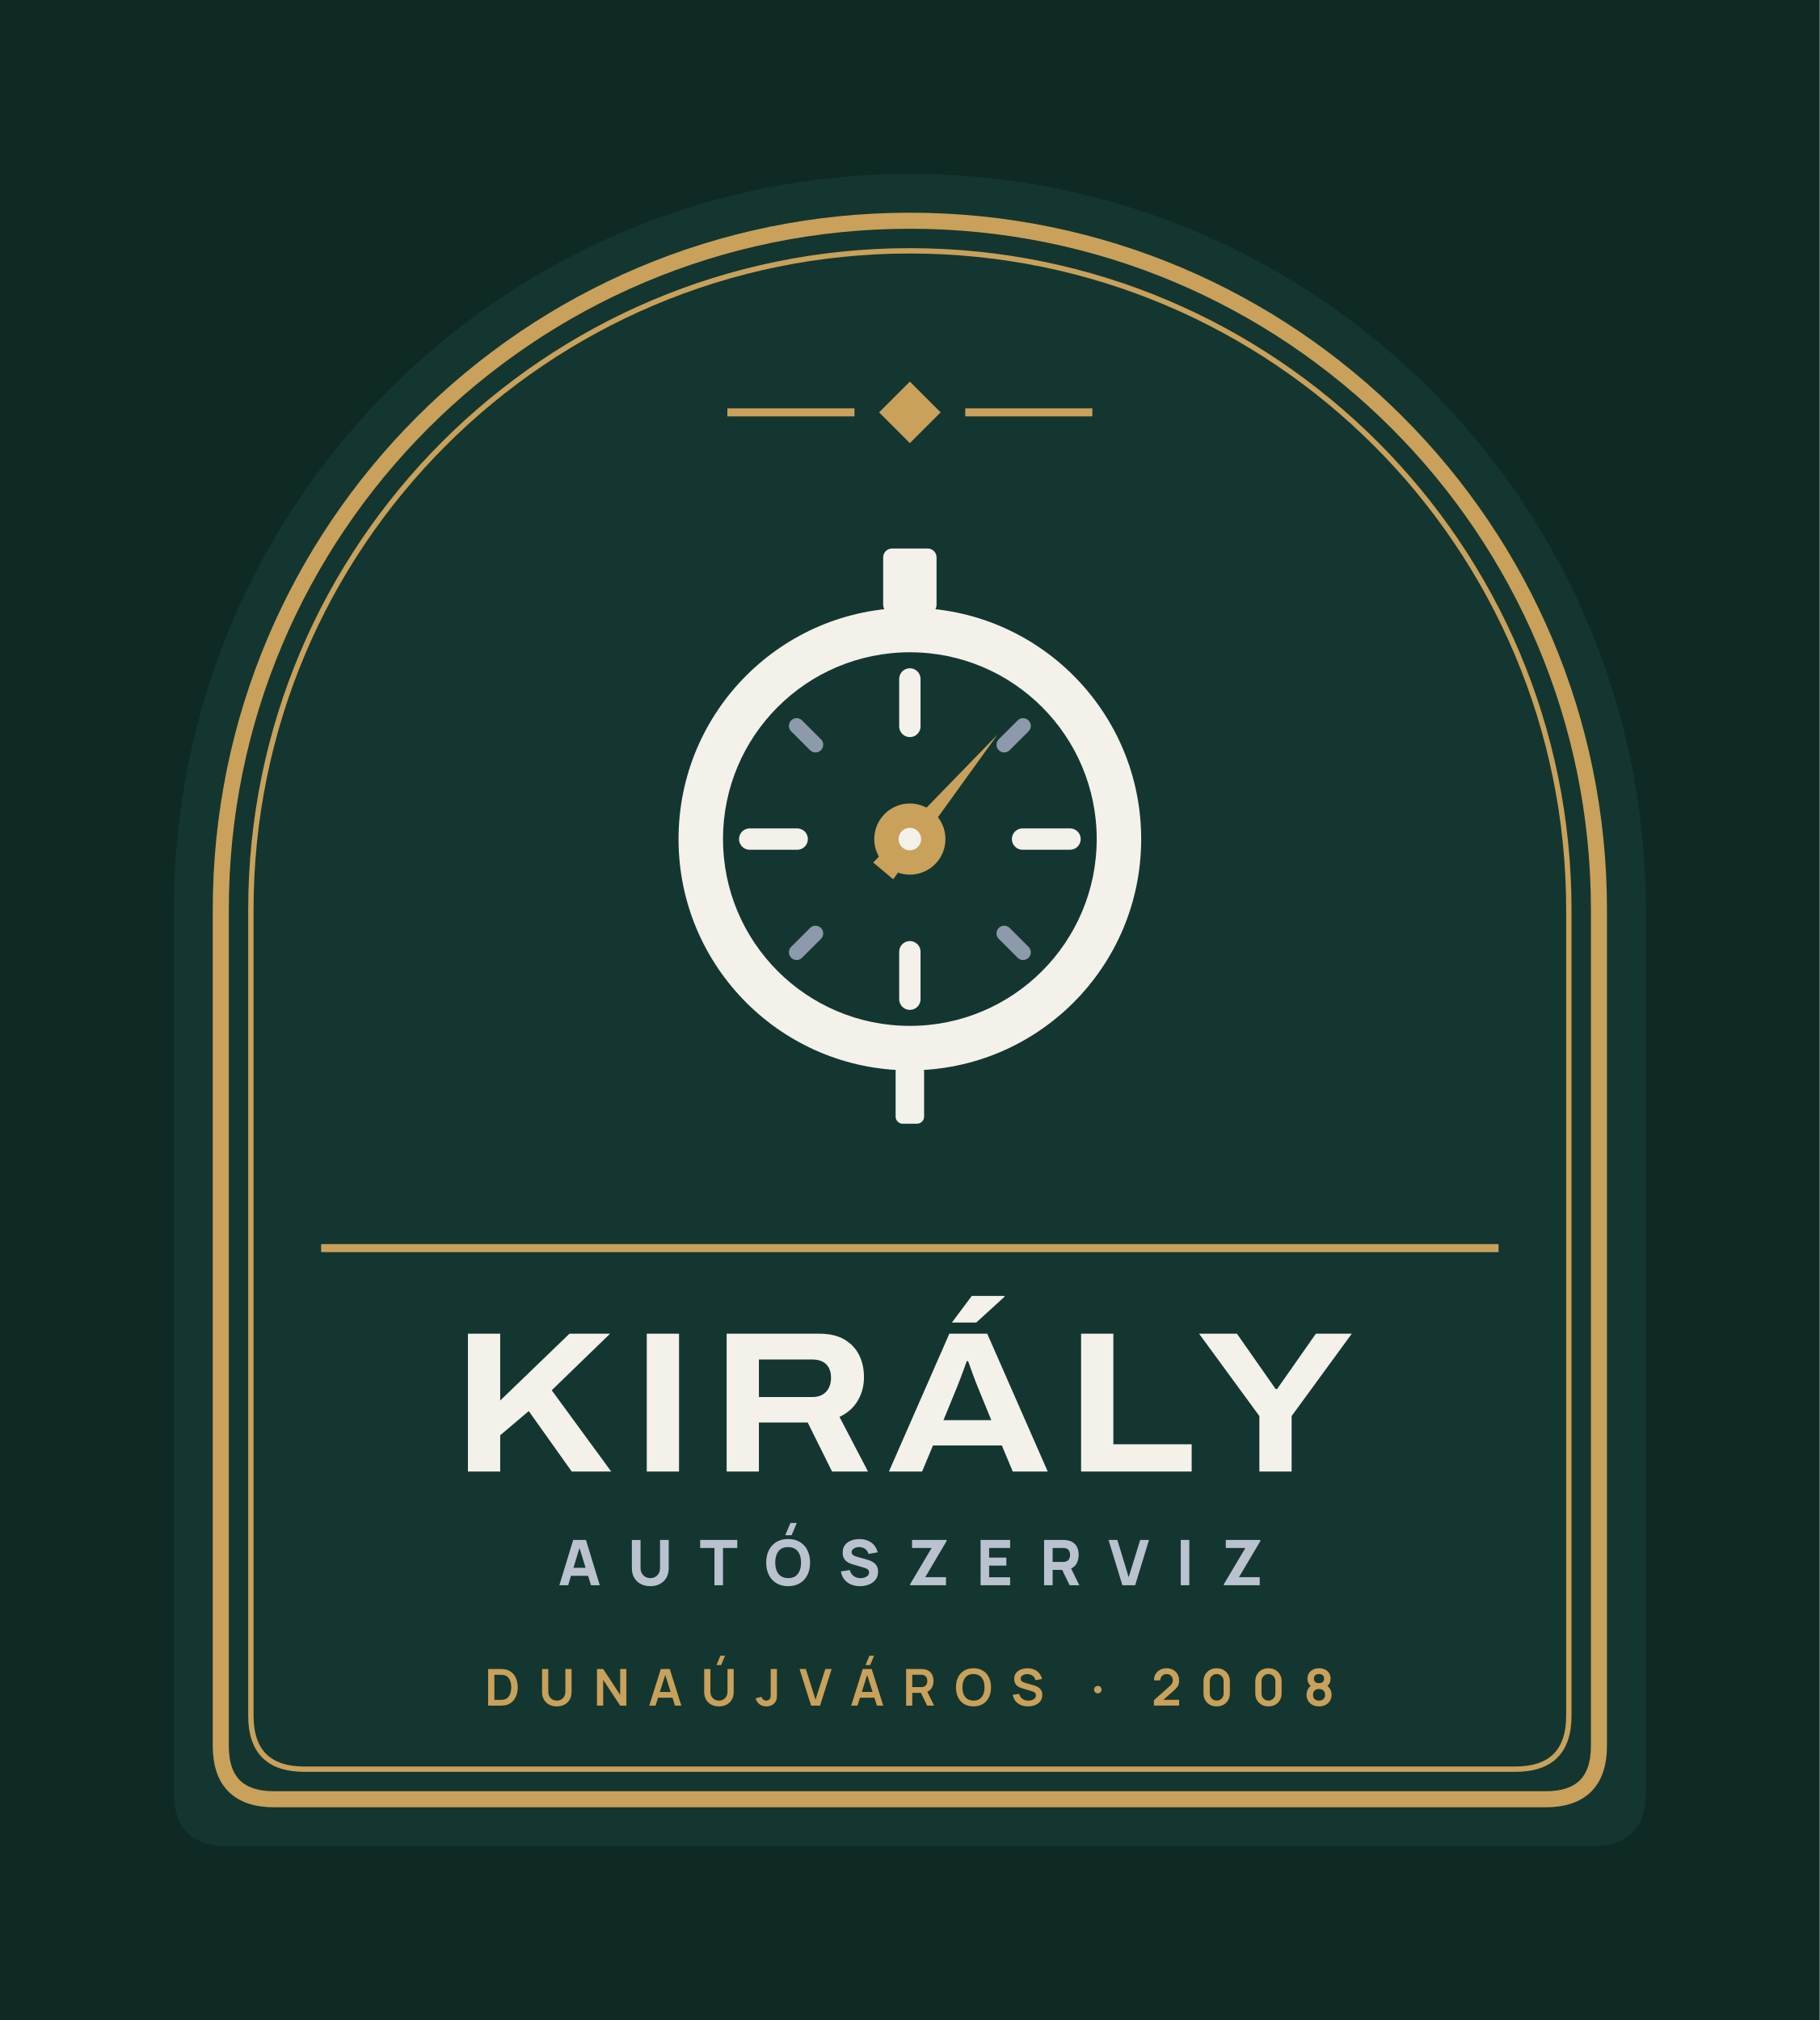
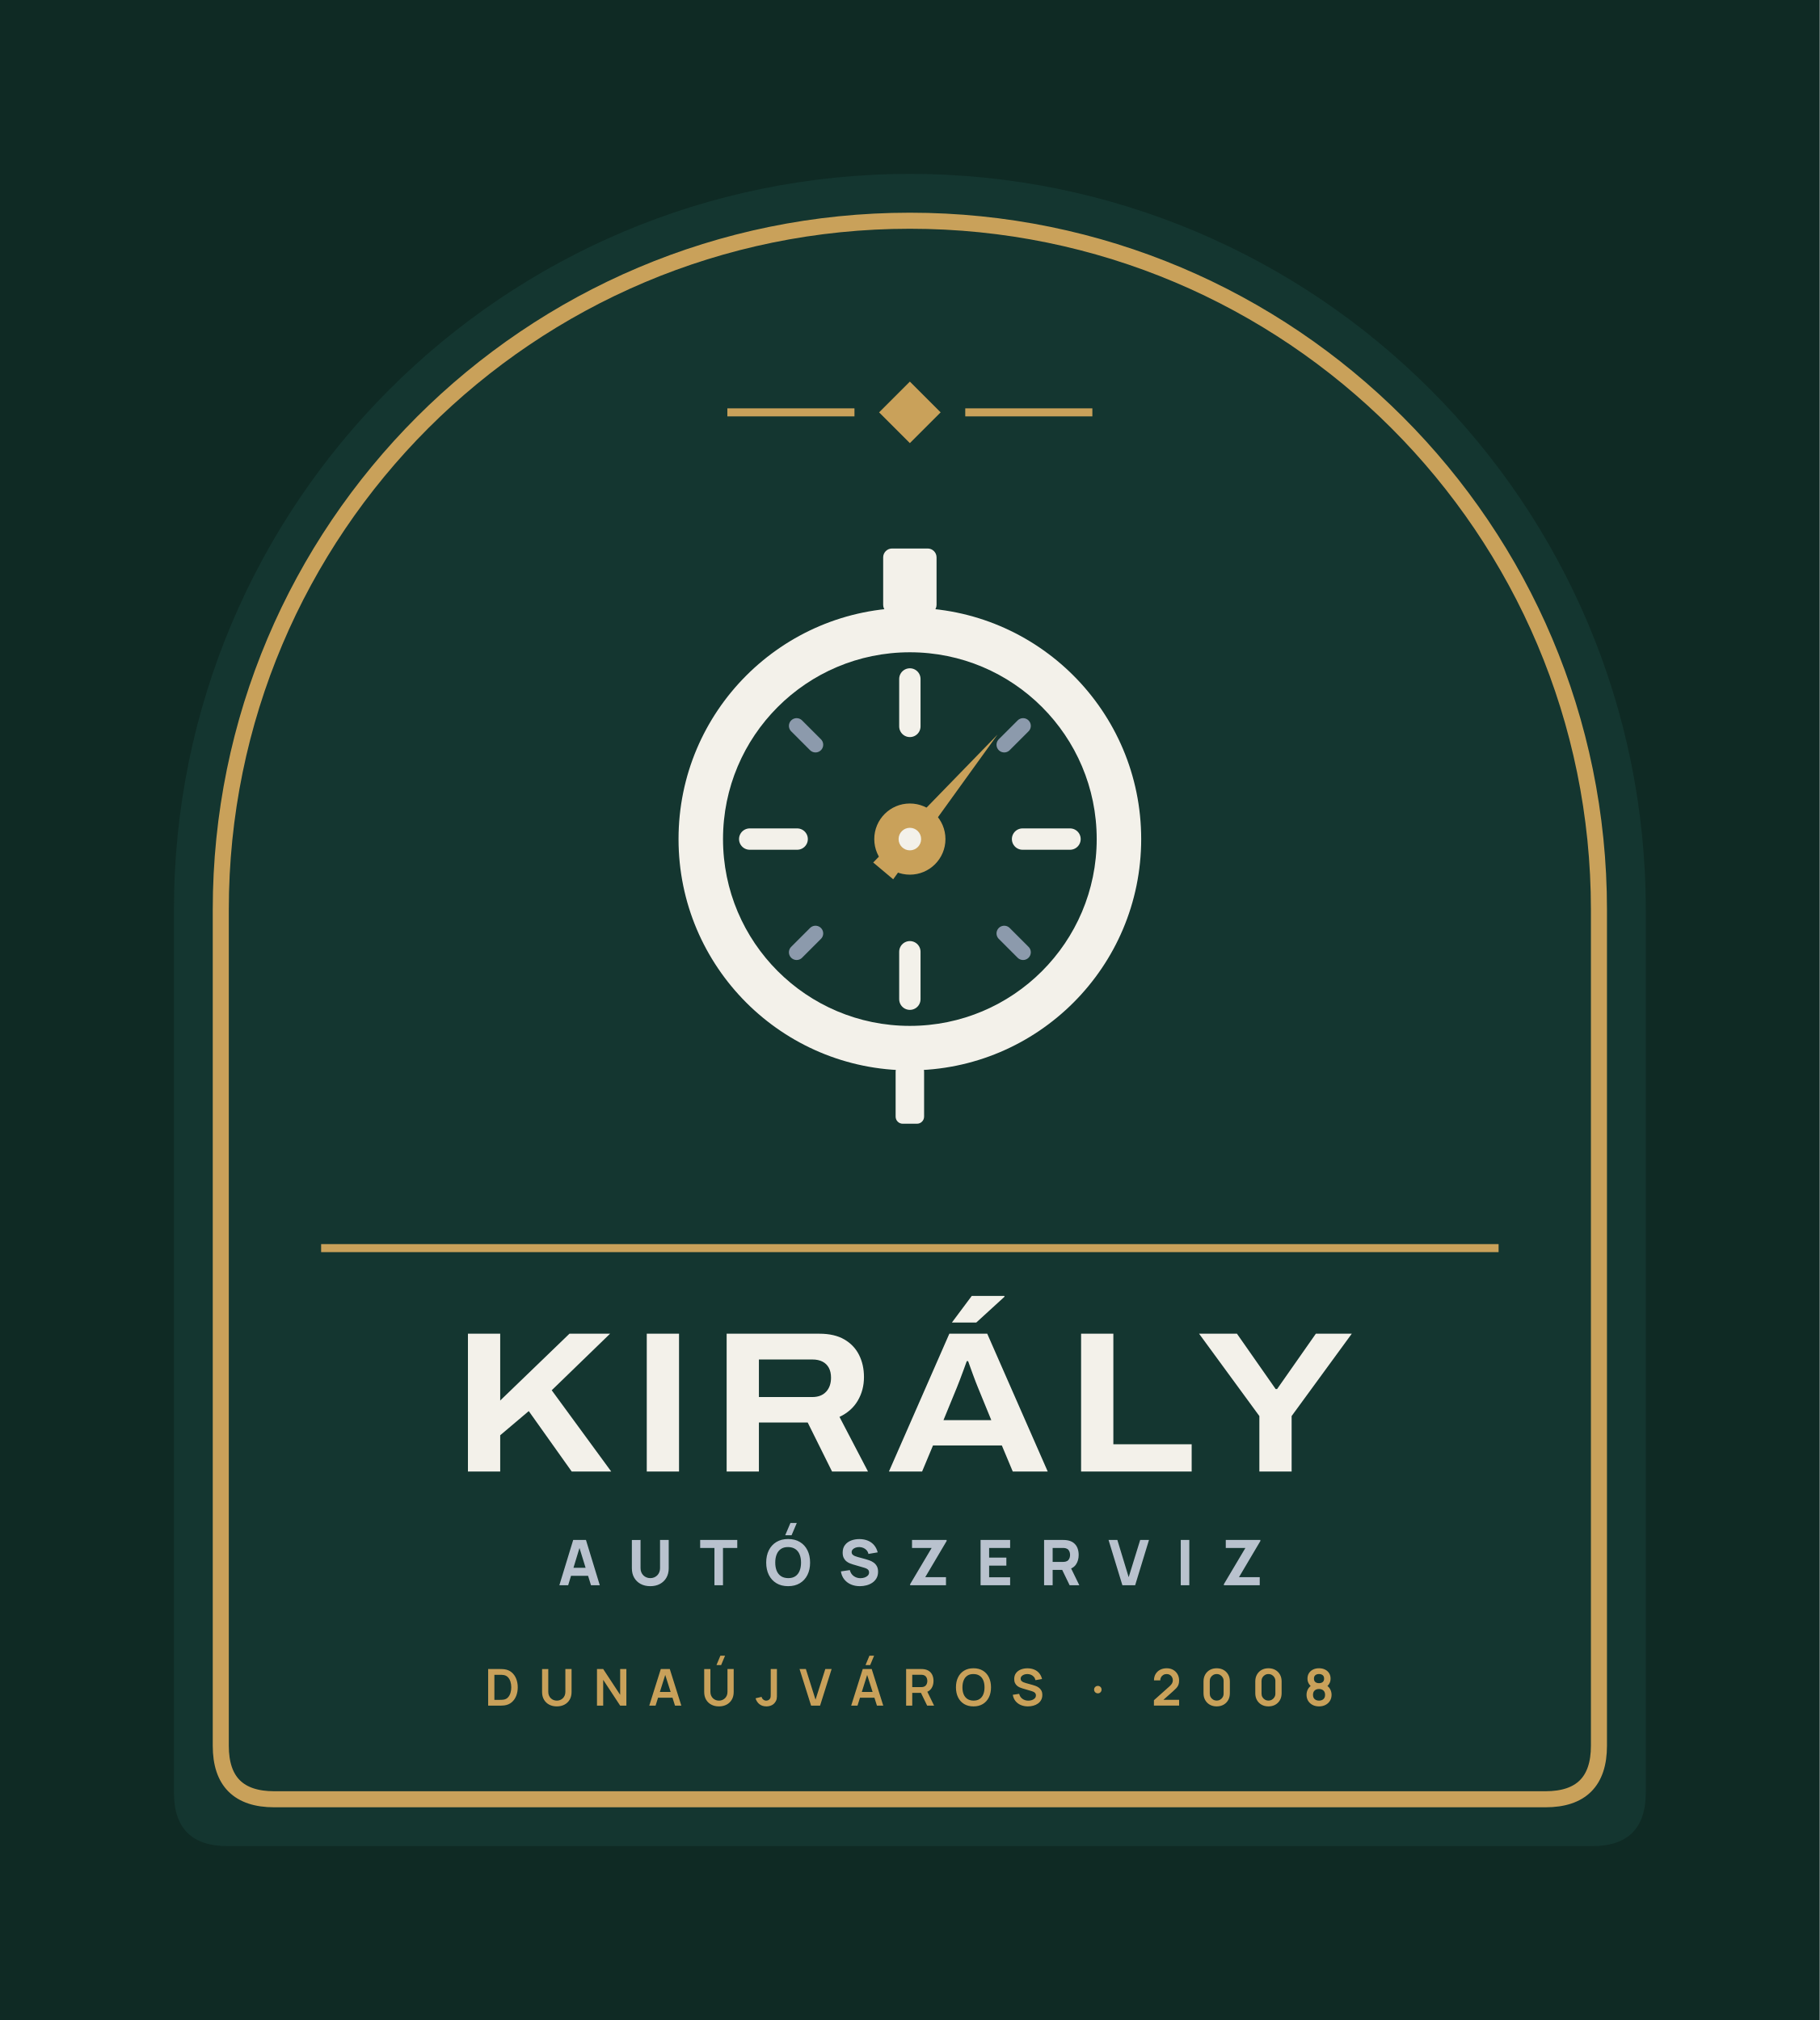
<svg xmlns="http://www.w3.org/2000/svg" viewBox="-26 -26 272 302" width="1088" height="1208">
  <rect x="-26" y="-26" width="272" height="302" fill="#0F2A24" />
  <path d="M0 110A110 110 0 0 1 220 110V242Q220 250 212 250H8Q0 250 0 242Z" fill="#143630" />
  <path d="M7 110A103 103 0 0 1 213 110V235Q213 243 205 243H15Q7 243 7 235Z" fill="none" stroke="#C9A15A" stroke-width="2.4" />
-   <path d="M11.5 110A98.5 98.5 0 0 1 208.5 110V230.5Q208.5 238.5 200.5 238.5H19.5Q11.5 238.5 11.5 230.5Z" fill="none" stroke="#C9A15A" stroke-width=".8" />
  <path d="M110 31.05 L114.6 35.65 L110 40.25 L105.4 35.65Z" fill="#C9A15A" />
  <rect x="82.72" y="35.05" width="19" height="1.2" fill="#C9A15A" />
  <rect x="118.28" y="35.05" width="19" height="1.2" fill="#C9A15A" />
  <g transform="translate(65.67 54.23) scale(0.8866)">
    <path d="M11 51a39 39 0 1 1 78 0a39 39 0 1 1 -78 0Z M18.5 51a31.5 31.5 0 1 0 63 0a31.5 31.5 0 1 0 -63 0Z" fill="#F3F1EA" fill-rule="evenodd" />
    <rect x="45.5" y="2" width="9" height="11" rx="1.5" fill="#F3F1EA" />
    <rect x="47.6" y="89" width="4.8" height="10" rx="1.2" fill="#F3F1EA" />
    <line x1="50" y1="24" x2="50" y2="32" stroke="#F3F1EA" stroke-width="3.6" stroke-linecap="round" />
    <line x1="69.09" y1="31.91" x2="65.91" y2="35.09" stroke="#8C9AAC" stroke-width="2.6" stroke-linecap="round" />
    <line x1="77" y1="51" x2="69" y2="51" stroke="#F3F1EA" stroke-width="3.6" stroke-linecap="round" />
    <line x1="69.09" y1="70.09" x2="65.91" y2="66.91" stroke="#8C9AAC" stroke-width="2.6" stroke-linecap="round" />
    <line x1="50" y1="78" x2="50" y2="70" stroke="#F3F1EA" stroke-width="3.6" stroke-linecap="round" />
    <line x1="30.91" y1="70.09" x2="34.09" y2="66.91" stroke="#8C9AAC" stroke-width="2.6" stroke-linecap="round" />
    <line x1="23" y1="51" x2="31" y2="51" stroke="#F3F1EA" stroke-width="3.6" stroke-linecap="round" />
    <line x1="30.91" y1="31.91" x2="34.09" y2="35.09" stroke="#8C9AAC" stroke-width="2.6" stroke-linecap="round" />
    <path d="M47.19 57.78 L64.78 33.38 L43.82 54.95Z" fill="#C9A15A" />
    <circle cx="50" cy="51" r="6" fill="#C9A15A" />
    <circle cx="50" cy="51" r="1.9" fill="#F3F1EA" />
  </g>
  <rect x="22" y="160" width="176" height="1.2" fill="#C9A15A" />
  <path d="M43.944 194.0V173.396H48.767V183.385L59.119 173.396H65.19L56.468 181.852L65.36 194.0H59.455L53.036 184.965L48.767 188.577V194.0ZM70.674 194.0V173.396H75.497V194.0ZM82.614 194.0V173.396H96.479Q98.732 173.396 100.202 174.251Q101.673 175.106 102.407 176.571Q103.141 178.036 103.141 179.879Q103.141 181.824 102.219 183.398Q101.297 184.972 99.481 185.833L103.743 194.0H98.368L94.728 186.669H87.437V194.0ZM87.437 182.864H95.425Q96.741 182.864 97.479 182.076Q98.216 181.288 98.216 179.968Q98.216 179.102 97.89 178.496Q97.565 177.891 96.943 177.57Q96.321 177.25 95.425 177.25H87.437ZM106.871 194.0 115.901 173.396H121.565L130.607 194.0H125.38L123.75 190.105H113.457L111.83 194.0ZM115.025 186.318H122.173L120.167 181.418Q120.039 181.106 119.832 180.575Q119.625 180.043 119.409 179.446Q119.193 178.849 119.001 178.315Q118.809 177.781 118.708 177.496H118.508Q118.301 178.079 118.02 178.837Q117.74 179.594 117.476 180.294Q117.213 180.994 117.031 181.429ZM116.283 171.725 119.251 167.748H124.126L124.145 167.87L119.927 171.725ZM135.594 194.0V173.396H140.417V189.922H152.123V194.0ZM162.242 194.0V185.707L153.232 173.396H158.892L164.679 181.673H164.889L170.685 173.396H176.056L167.064 185.707V194.0Z" fill="#F3F1EA" />
  <path d="M57.609 211.0 59.677 204.232H61.585L63.653 211.0H62.337L60.495 205.031H60.739L58.925 211.0ZM58.85 209.59V208.396H62.422V209.59ZM71.202 211.141Q70.384 211.141 69.763 210.81Q69.143 210.478 68.795 209.877Q68.447 209.275 68.447 208.462V204.241L69.745 204.232V208.453Q69.745 208.786 69.857 209.059Q69.97 209.332 70.17 209.529Q70.37 209.726 70.635 209.832Q70.901 209.938 71.202 209.938Q71.512 209.938 71.777 209.83Q72.043 209.722 72.24 209.524Q72.438 209.327 72.548 209.054Q72.659 208.782 72.659 208.453V204.232H73.956V208.462Q73.956 209.275 73.608 209.877Q73.26 210.478 72.64 210.81Q72.019 211.141 71.202 211.141ZM80.79 211.0V205.426H78.656V204.232H84.202V205.426H82.068V211.0ZM92.319 203.527H91.369L92.149 201.694H93.099ZM91.806 211.141Q90.791 211.141 90.056 210.699Q89.32 210.257 88.923 209.463Q88.526 208.669 88.526 207.616Q88.526 206.563 88.923 205.769Q89.32 204.975 90.056 204.533Q90.791 204.091 91.806 204.091Q92.821 204.091 93.557 204.533Q94.293 204.975 94.69 205.769Q95.087 206.563 95.087 207.616Q95.087 208.669 94.69 209.463Q94.293 210.257 93.557 210.699Q92.821 211.141 91.806 211.141ZM91.806 209.938Q92.45 209.947 92.878 209.661Q93.306 209.374 93.519 208.847Q93.733 208.321 93.733 207.616Q93.733 206.911 93.519 206.394Q93.306 205.877 92.878 205.59Q92.45 205.304 91.806 205.294Q91.162 205.285 90.735 205.572Q90.307 205.858 90.093 206.385Q89.879 206.911 89.879 207.616Q89.879 208.321 90.093 208.838Q90.307 209.355 90.735 209.642Q91.162 209.928 91.806 209.938ZM102.532 211.141Q101.78 211.141 101.176 210.875Q100.572 210.61 100.184 210.114Q99.796 209.618 99.693 208.932L101.028 208.735Q101.169 209.317 101.61 209.632Q102.052 209.947 102.616 209.947Q102.931 209.947 103.227 209.849Q103.523 209.75 103.714 209.557Q103.904 209.364 103.904 209.082Q103.904 208.979 103.874 208.883Q103.843 208.786 103.772 208.702Q103.702 208.617 103.573 208.542Q103.443 208.467 103.246 208.406L101.488 207.889Q101.291 207.832 101.03 207.729Q100.769 207.625 100.525 207.433Q100.28 207.24 100.118 206.923Q99.956 206.606 99.956 206.121Q99.956 205.44 100.299 204.989Q100.642 204.537 101.216 204.317Q101.789 204.096 102.485 204.1Q103.185 204.11 103.735 204.34Q104.285 204.57 104.656 205.01Q105.027 205.449 105.192 206.084L103.81 206.319Q103.735 205.99 103.533 205.764Q103.331 205.539 103.051 205.421Q102.771 205.304 102.466 205.294Q102.165 205.285 101.9 205.376Q101.634 205.468 101.467 205.642Q101.3 205.816 101.3 206.056Q101.3 206.276 101.437 206.415Q101.573 206.554 101.78 206.638Q101.986 206.723 102.203 206.779L103.378 207.099Q103.641 207.169 103.96 207.285Q104.28 207.4 104.574 207.604Q104.868 207.809 105.058 208.142Q105.248 208.476 105.248 208.988Q105.248 209.534 105.02 209.94Q104.792 210.347 104.407 210.612Q104.022 210.878 103.535 211.009Q103.049 211.141 102.532 211.141ZM110.042 211.0V210.84L113.257 205.426H110.324V204.232H115.494V204.392L112.298 209.797H115.4V211.0ZM120.57 211.0V204.232H124.988V205.426H121.849V206.873H124.424V208.067H121.849V209.806H124.988V211.0ZM130.064 211.0V204.232H132.922Q133.021 204.232 133.187 204.239Q133.354 204.246 133.486 204.27Q134.092 204.364 134.48 204.669Q134.868 204.975 135.051 205.438Q135.234 205.9 135.234 206.469Q135.234 207.32 134.811 207.924Q134.388 208.528 133.486 208.669L132.922 208.706H131.343V211.0ZM133.881 211.0 132.546 208.246 133.862 207.992 135.328 211.0ZM131.343 207.513H132.865Q132.964 207.513 133.082 207.503Q133.199 207.494 133.298 207.466Q133.556 207.395 133.697 207.228Q133.838 207.061 133.892 206.857Q133.946 206.653 133.946 206.469Q133.946 206.286 133.892 206.081Q133.838 205.877 133.697 205.71Q133.556 205.543 133.298 205.473Q133.199 205.445 133.082 205.435Q132.964 205.426 132.865 205.426H131.343ZM141.767 211.0 139.699 204.232H141.015L142.707 209.797L144.428 204.232H145.743L143.675 211.0ZM150.491 211.0V204.232H151.769V211.0ZM156.939 211.0V210.84L160.154 205.426H157.221V204.232H162.391V204.392L159.195 209.797H162.297V211.0Z" fill="#B9C2CE" />
  <path d="M46.966 229.0V223.528H48.709Q48.779 223.528 48.983 223.532Q49.187 223.536 49.375 223.56Q50.027 223.641 50.476 224.02Q50.926 224.399 51.158 224.984Q51.389 225.568 51.389 226.264Q51.389 226.961 51.158 227.545Q50.926 228.129 50.476 228.508Q50.027 228.887 49.375 228.968Q49.188 228.992 48.983 228.996Q48.778 229.0 48.709 229.0ZM47.897 228.136H48.709Q48.825 228.136 49.001 228.129Q49.178 228.123 49.316 228.097Q49.704 228.022 49.947 227.749Q50.19 227.476 50.305 227.085Q50.42 226.694 50.42 226.264Q50.42 225.818 50.302 225.427Q50.184 225.036 49.939 224.77Q49.694 224.503 49.316 224.431Q49.178 224.402 49.001 224.397Q48.823 224.392 48.709 224.392H47.897ZM57.23 229.114Q56.578 229.114 56.081 228.848Q55.585 228.583 55.305 228.1Q55.026 227.618 55.026 226.967V223.534L55.953 223.528V226.943Q55.953 227.252 56.058 227.495Q56.162 227.738 56.342 227.907Q56.521 228.077 56.752 228.165Q56.982 228.253 57.23 228.253Q57.485 228.253 57.715 228.163Q57.945 228.073 58.123 227.904Q58.301 227.735 58.404 227.492Q58.507 227.249 58.507 226.943V223.528H59.434V226.967Q59.434 227.617 59.155 228.1Q58.875 228.582 58.379 228.848Q57.882 229.114 57.23 229.114ZM63.234 229.0V223.528H64.161L66.698 227.385V223.528H67.626V229.0H66.698L64.161 225.142V229.0ZM71.047 229.0 72.772 223.528H74.115L75.84 229.0H74.896L73.332 224.09H73.535L71.99 229.0ZM72.009 227.813V226.958H74.882V227.813ZM81.789 222.939H81.094L81.68 221.533H82.376ZM81.463 229.114Q80.81 229.114 80.314 228.848Q79.817 228.583 79.538 228.1Q79.259 227.618 79.259 226.967V223.534L80.186 223.528V226.943Q80.186 227.252 80.29 227.495Q80.395 227.738 80.574 227.907Q80.754 228.077 80.984 228.165Q81.214 228.253 81.463 228.253Q81.717 228.253 81.947 228.163Q82.178 228.073 82.356 227.904Q82.534 227.735 82.637 227.492Q82.739 227.249 82.739 226.943V223.528H83.667V226.967Q83.667 227.617 83.387 228.1Q83.108 228.582 82.612 228.848Q82.115 229.114 81.463 229.114ZM88.561 229.113Q87.934 229.113 87.518 228.786Q87.102 228.459 86.935 227.904L87.838 227.689Q87.881 227.921 88.083 228.088Q88.285 228.255 88.526 228.255Q88.687 228.255 88.866 228.17Q89.045 228.084 89.13 227.894Q89.185 227.771 89.194 227.603Q89.203 227.435 89.203 227.211V223.528H90.13V227.211Q90.13 227.465 90.128 227.656Q90.126 227.848 90.09 228.017Q90.054 228.186 89.949 228.365Q89.726 228.754 89.363 228.934Q89.001 229.113 88.561 229.113ZM95.238 229.0 93.512 223.528H94.456L95.899 228.112L97.362 223.528H98.305L96.58 229.0ZM104.068 222.939H103.372L103.959 221.533H104.654ZM101.23 229.0 102.955 223.528H104.298L106.023 229.0H105.08L103.515 224.09H103.718L102.174 229.0ZM102.193 227.813V226.958H105.066V227.813ZM109.442 229.0V223.528H111.703Q111.783 223.528 111.909 223.534Q112.036 223.539 112.141 223.558Q112.616 223.632 112.925 223.875Q113.235 224.119 113.385 224.488Q113.535 224.857 113.535 225.309Q113.535 225.98 113.196 226.46Q112.858 226.94 112.159 227.056L111.769 227.09H110.357V229.0ZM112.585 229.0 111.505 226.773 112.438 226.568 113.623 229.0ZM110.357 226.232H111.665Q111.742 226.232 111.836 226.225Q111.93 226.217 112.012 226.196Q112.239 226.138 112.37 225.994Q112.5 225.85 112.555 225.667Q112.61 225.484 112.61 225.309Q112.61 225.134 112.555 224.951Q112.5 224.768 112.37 224.624Q112.239 224.48 112.012 224.422Q111.93 224.4 111.836 224.393Q111.742 224.386 111.665 224.386H110.357ZM119.51 229.114Q118.689 229.114 118.103 228.756Q117.516 228.397 117.203 227.755Q116.89 227.113 116.89 226.264Q116.89 225.415 117.203 224.773Q117.516 224.131 118.103 223.772Q118.689 223.414 119.51 223.414Q120.33 223.414 120.916 223.772Q121.503 224.131 121.816 224.773Q122.129 225.415 122.129 226.264Q122.129 227.113 121.816 227.755Q121.503 228.397 120.916 228.756Q120.33 229.114 119.51 229.114ZM119.51 228.25Q120.061 228.256 120.427 228.009Q120.793 227.762 120.977 227.312Q121.16 226.863 121.16 226.264Q121.16 225.665 120.977 225.222Q120.793 224.778 120.427 224.531Q120.061 224.284 119.51 224.278Q118.958 224.272 118.593 224.519Q118.227 224.766 118.044 225.216Q117.86 225.665 117.859 226.264Q117.858 226.863 118.041 227.306Q118.224 227.749 118.591 227.996Q118.958 228.244 119.51 228.25ZM127.652 229.114Q127.053 229.114 126.572 228.905Q126.091 228.696 125.781 228.307Q125.472 227.918 125.386 227.38L126.338 227.237Q126.458 227.723 126.836 227.99Q127.214 228.256 127.709 228.256Q128.001 228.256 128.26 228.165Q128.519 228.073 128.68 227.897Q128.841 227.721 128.841 227.47Q128.841 227.354 128.803 227.258Q128.766 227.162 128.692 227.086Q128.618 227.009 128.503 226.947Q128.387 226.885 128.232 226.838L126.819 226.421Q126.637 226.368 126.425 226.278Q126.214 226.187 126.026 226.031Q125.839 225.874 125.719 225.629Q125.598 225.384 125.598 225.021Q125.598 224.493 125.867 224.134Q126.136 223.776 126.59 223.597Q127.043 223.417 127.6 223.42Q128.161 223.427 128.602 223.615Q129.044 223.803 129.339 224.159Q129.635 224.515 129.757 225.023L128.773 225.191Q128.713 224.903 128.539 224.701Q128.365 224.498 128.116 224.391Q127.868 224.284 127.587 224.278Q127.313 224.272 127.08 224.358Q126.847 224.444 126.704 224.603Q126.561 224.762 126.561 224.976Q126.561 225.179 126.682 225.305Q126.804 225.431 126.985 225.506Q127.167 225.581 127.351 225.631L128.332 225.903Q128.533 225.957 128.783 226.049Q129.034 226.14 129.265 226.303Q129.497 226.466 129.648 226.732Q129.799 226.999 129.799 227.407Q129.799 227.833 129.623 228.154Q129.447 228.476 129.146 228.688Q128.844 228.901 128.458 229.007Q128.072 229.114 127.652 229.114ZM138.11 227.163Q137.87 227.163 137.705 227.005Q137.539 226.846 137.539 226.606Q137.539 226.365 137.705 226.207Q137.87 226.049 138.11 226.049Q138.33 226.049 138.492 226.207Q138.654 226.365 138.654 226.606Q138.654 226.846 138.492 227.005Q138.33 227.163 138.11 227.163ZM146.481 228.994 146.482 228.193 148.821 226.107Q149.095 225.864 149.201 225.648Q149.307 225.432 149.307 225.229Q149.307 224.957 149.19 224.742Q149.074 224.527 148.866 224.402Q148.659 224.278 148.387 224.278Q148.103 224.278 147.885 224.409Q147.667 224.541 147.545 224.756Q147.423 224.971 147.429 225.223H146.49Q146.49 224.676 146.734 224.27Q146.978 223.864 147.409 223.639Q147.84 223.414 148.406 223.414Q148.932 223.414 149.349 223.648Q149.766 223.881 150.006 224.294Q150.246 224.707 150.246 225.242Q150.246 225.633 150.14 225.898Q150.034 226.164 149.823 226.389Q149.612 226.614 149.3 226.887L147.64 228.358L147.555 228.13H150.246V228.994ZM155.863 229.114Q155.28 229.114 154.837 228.864Q154.394 228.614 154.144 228.171Q153.894 227.728 153.894 227.146V225.382Q153.894 224.8 154.144 224.357Q154.394 223.914 154.837 223.664Q155.28 223.414 155.863 223.414Q156.445 223.414 156.889 223.664Q157.332 223.914 157.581 224.357Q157.831 224.8 157.831 225.382V227.146Q157.831 227.728 157.581 228.171Q157.332 228.614 156.889 228.864Q156.445 229.114 155.863 229.114ZM155.863 228.244Q156.152 228.244 156.387 228.106Q156.622 227.968 156.76 227.733Q156.898 227.498 156.898 227.209V225.313Q156.898 225.023 156.76 224.789Q156.622 224.554 156.387 224.416Q156.152 224.278 155.863 224.278Q155.573 224.278 155.339 224.416Q155.104 224.554 154.966 224.789Q154.828 225.023 154.828 225.313V227.209Q154.828 227.498 154.966 227.733Q155.104 227.968 155.339 228.106Q155.573 228.244 155.863 228.244ZM163.6 229.114Q163.017 229.114 162.574 228.864Q162.131 228.614 161.881 228.171Q161.631 227.728 161.631 227.146V225.382Q161.631 224.8 161.881 224.357Q162.131 223.914 162.574 223.664Q163.017 223.414 163.6 223.414Q164.182 223.414 164.625 223.664Q165.068 223.914 165.318 224.357Q165.568 224.8 165.568 225.382V227.146Q165.568 227.728 165.318 228.171Q165.068 228.614 164.625 228.864Q164.182 229.114 163.6 229.114ZM163.6 228.244Q163.889 228.244 164.124 228.106Q164.358 227.968 164.496 227.733Q164.635 227.498 164.635 227.209V225.313Q164.635 225.023 164.496 224.789Q164.358 224.554 164.124 224.416Q163.889 224.278 163.6 224.278Q163.31 224.278 163.076 224.416Q162.841 224.554 162.703 224.789Q162.565 225.023 162.565 225.313V227.209Q162.565 227.498 162.703 227.733Q162.841 227.968 163.076 228.106Q163.31 228.244 163.6 228.244ZM171.159 229.114Q170.614 229.114 170.193 228.893Q169.771 228.673 169.531 228.282Q169.292 227.892 169.292 227.385Q169.292 226.933 169.5 226.546Q169.709 226.158 170.112 225.925L170.093 226.22Q169.779 225.978 169.606 225.665Q169.433 225.351 169.433 224.962Q169.433 224.491 169.654 224.144Q169.876 223.797 170.265 223.605Q170.654 223.414 171.159 223.414Q171.664 223.414 172.053 223.605Q172.442 223.797 172.664 224.144Q172.886 224.491 172.886 224.962Q172.886 225.351 172.722 225.662Q172.558 225.973 172.222 226.225L172.217 225.931Q172.614 226.152 172.824 226.542Q173.034 226.933 173.034 227.385Q173.034 227.892 172.792 228.282Q172.551 228.673 172.127 228.893Q171.704 229.114 171.159 229.114ZM171.159 228.25Q171.562 228.25 171.813 228.03Q172.065 227.811 172.065 227.385Q172.065 226.961 171.814 226.737Q171.564 226.514 171.159 226.514Q170.754 226.514 170.507 226.737Q170.26 226.961 170.26 227.385Q170.26 227.811 170.508 228.03Q170.756 228.25 171.159 228.25ZM171.159 225.643Q171.495 225.643 171.706 225.476Q171.917 225.308 171.917 224.962Q171.917 224.616 171.706 224.446Q171.495 224.275 171.159 224.275Q170.823 224.275 170.612 224.446Q170.402 224.616 170.402 224.962Q170.402 225.308 170.612 225.476Q170.823 225.643 171.159 225.643Z" fill="#C9A15A" />
</svg>
